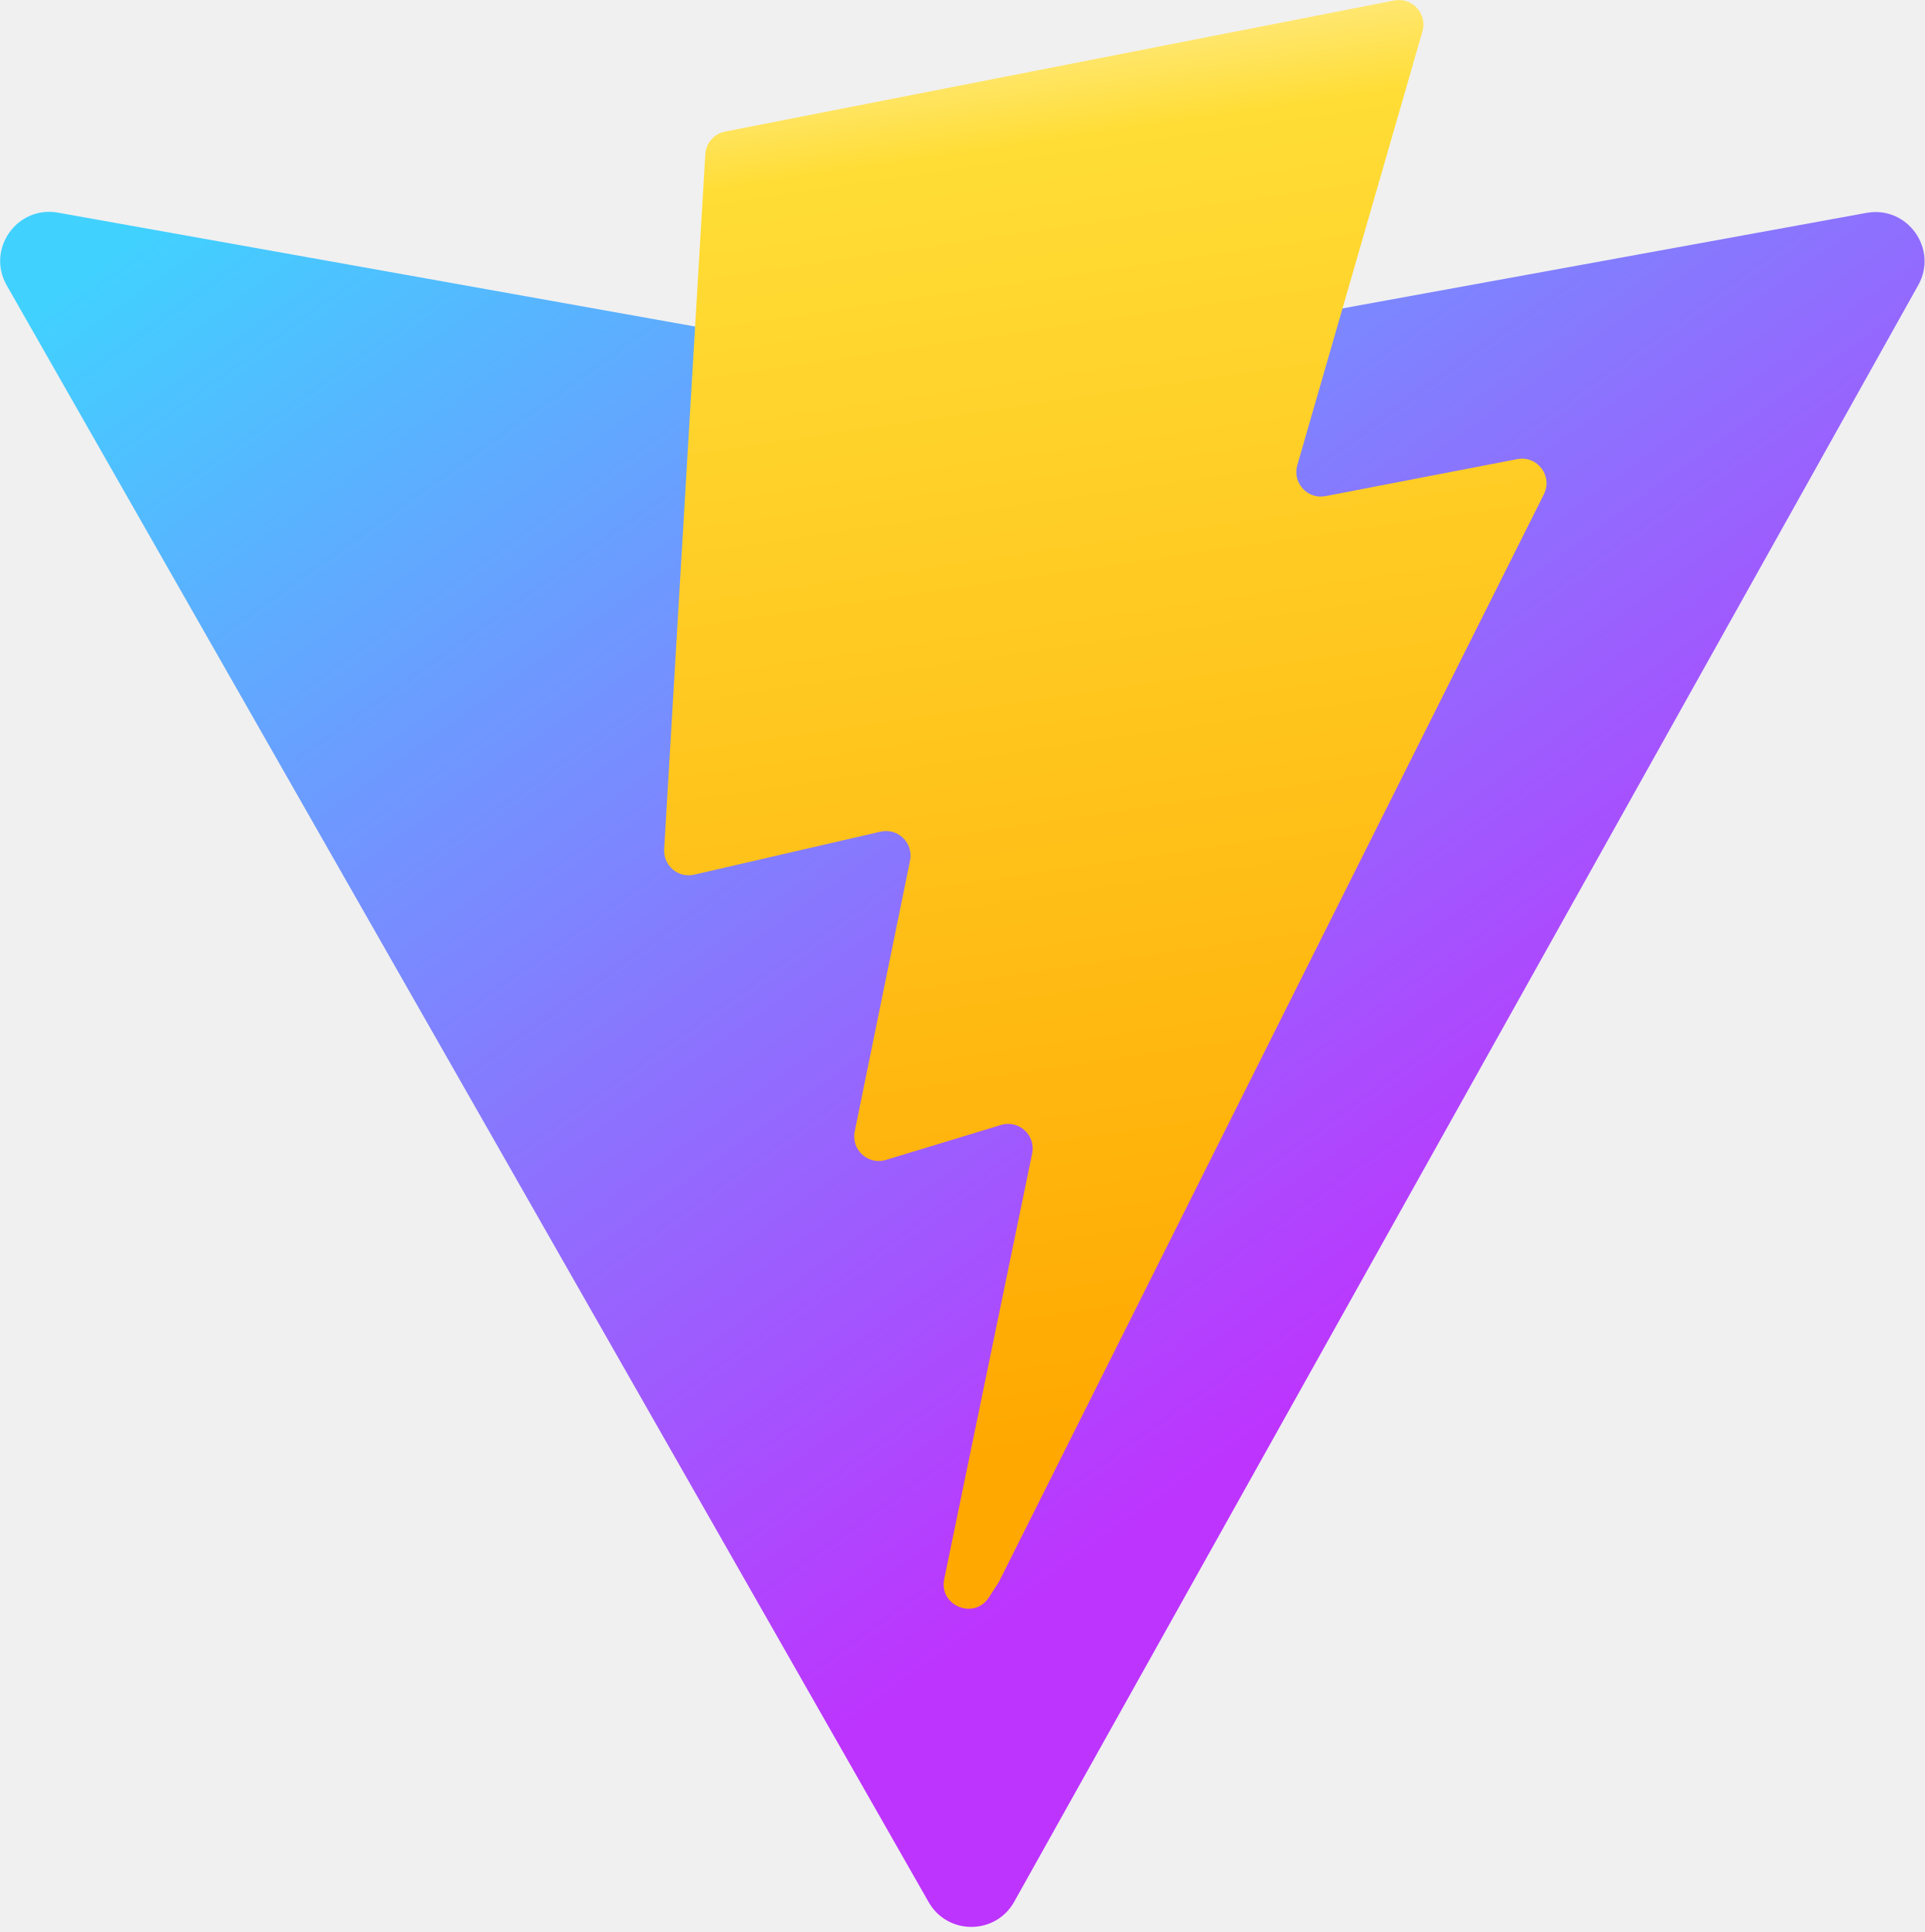
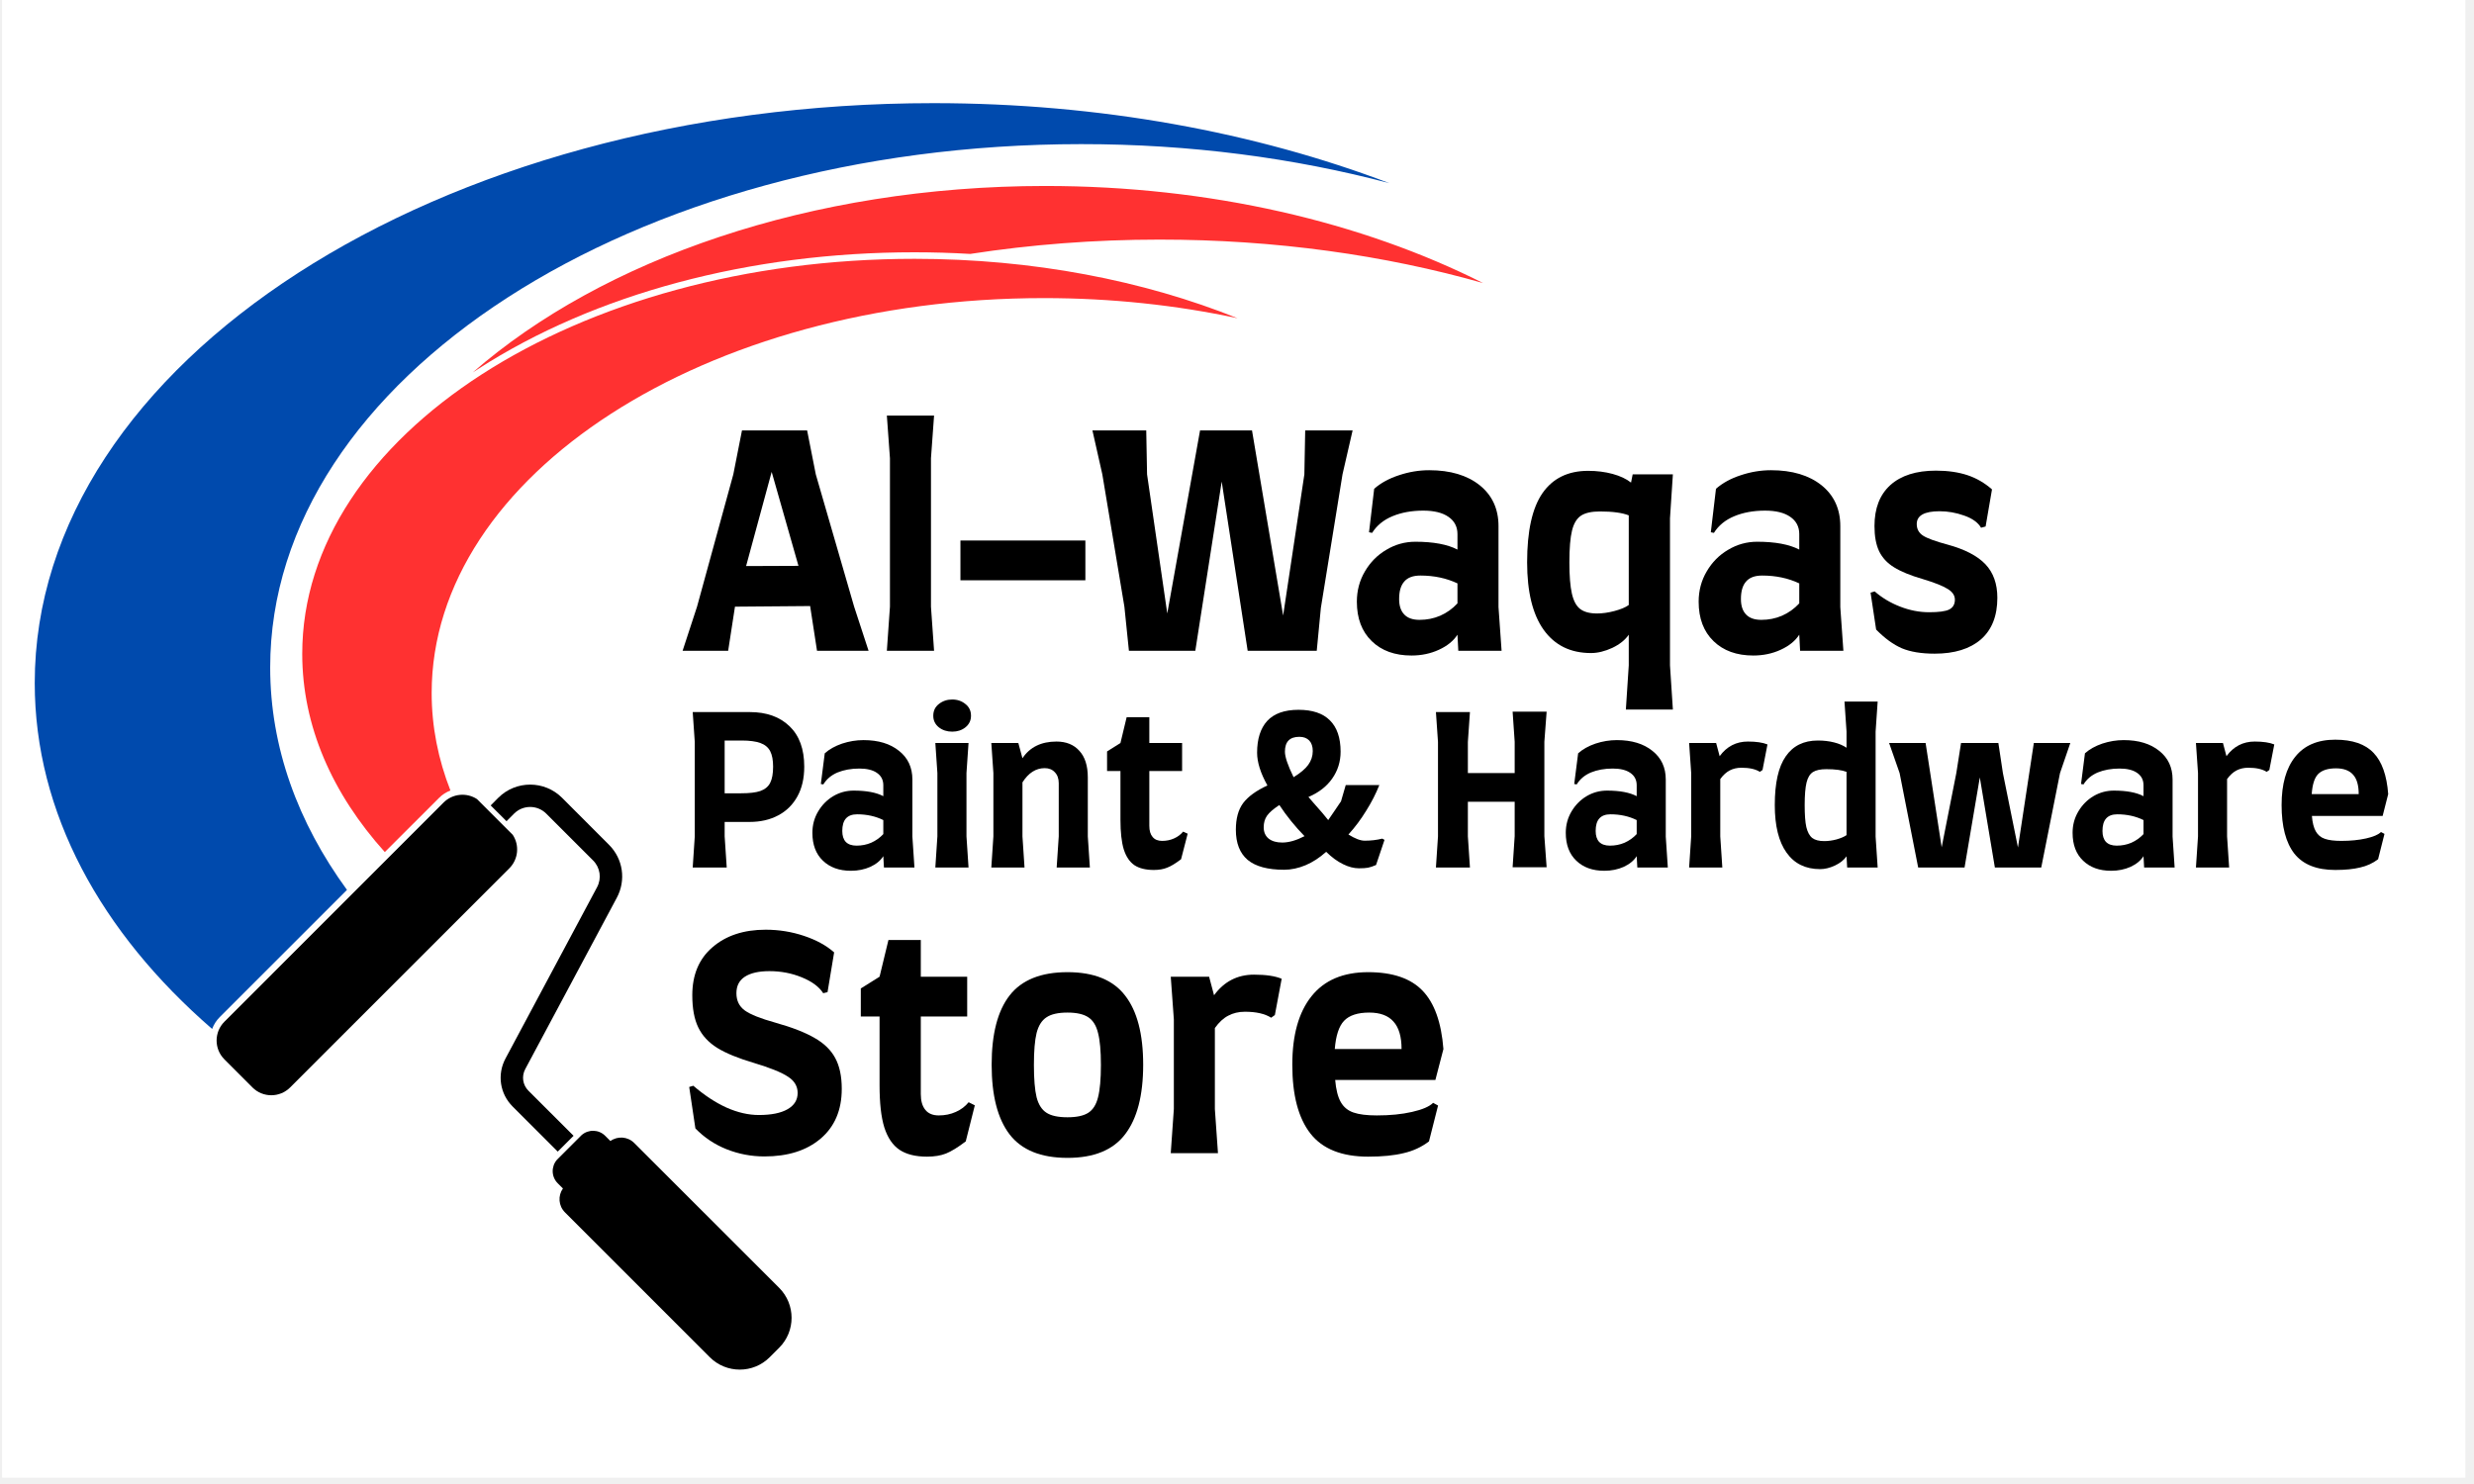
- <svg xmlns="http://www.w3.org/2000/svg" aria-hidden="true" role="img" class="iconify iconify--logos" width="31.88" height="32" preserveAspectRatio="xMidYMid meet" viewBox="0 0 256 257">
+ <svg xmlns="http://www.w3.org/2000/svg" width="250" zoomAndPan="magnify" viewBox="0 0 187.5 112.5" height="150" preserveAspectRatio="xMidYMid meet" version="1.2">
  <defs>
-     <linearGradient id="IconifyId1813088fe1fbc01fb466" x1="-.828%" x2="57.636%" y1="7.652%" y2="78.411%">
-       <stop offset="0%" stop-color="#41D1FF" />
-       <stop offset="100%" stop-color="#BD34FE" />
-     </linearGradient>
-     <linearGradient id="IconifyId1813088fe1fbc01fb467" x1="43.376%" x2="50.316%" y1="2.242%" y2="89.03%">
-       <stop offset="0%" stop-color="#FFEA83" />
-       <stop offset="8.333%" stop-color="#FFDD35" />
-       <stop offset="100%" stop-color="#FFA800" />
-     </linearGradient>
+     <clipPath id="bd51a6af8c">
+       <path d="M 0.164 0 L 186.836 0 L 186.836 112.004 L 0.164 112.004 Z M 0.164 0 " />
+     </clipPath>
+     <clipPath id="adbbeda3a3">
+       <path d="M 35 14 L 112.402 14 L 112.402 29 L 35 29 Z M 35 14 " />
+     </clipPath>
+     <clipPath id="d2c3fe6ca0">
+       <path d="M 2.633 7.82 L 106 7.82 L 106 79 L 2.633 79 Z M 2.633 7.82 " />
+     </clipPath>
  </defs>
-   <path fill="url(#IconifyId1813088fe1fbc01fb466)" d="M255.153 37.938L134.897 252.976c-2.483 4.44-8.862 4.466-11.382.048L.875 37.958c-2.746-4.814 1.371-10.646 6.827-9.67l120.385 21.517a6.537 6.537 0 0 0 2.322-.004l117.867-21.483c5.438-.991 9.574 4.796 6.877 9.62Z" />
-   <path fill="url(#IconifyId1813088fe1fbc01fb467)" d="M185.432.063L96.44 17.501a3.268 3.268 0 0 0-2.634 3.014l-5.474 92.456a3.268 3.268 0 0 0 3.997 3.378l24.777-5.718c2.318-.535 4.413 1.507 3.936 3.838l-7.361 36.047c-.495 2.426 1.782 4.5 4.151 3.78l15.304-4.649c2.372-.72 4.652 1.36 4.15 3.788l-11.698 56.621c-.732 3.542 3.979 5.473 5.943 2.437l1.313-2.028l72.516-144.72c1.215-2.423-.88-5.186-3.54-4.672l-25.505 4.922c-2.396.462-4.435-1.77-3.759-4.114l16.646-57.705c.677-2.35-1.37-4.583-3.769-4.113Z" />
+   <g id="6a1c468160">
+     <g clip-rule="nonzero" clip-path="url(#bd51a6af8c)">
+       <path style=" stroke:none;fill-rule:nonzero;fill:#ffffff;fill-opacity:1;" d="M 0.164 0 L 186.836 0 L 186.836 112.004 L 0.164 112.004 Z M 0.164 0 " />
+       <path style=" stroke:none;fill-rule:nonzero;fill:#ffffff;fill-opacity:1;" d="M 0.164 0 L 186.848 0 L 186.848 112.008 L 0.164 112.008 Z M 0.164 0 " />
+     </g>
+     <g clip-rule="nonzero" clip-path="url(#adbbeda3a3)">
+       <path style=" stroke:none;fill-rule:nonzero;fill:#ff3131;fill-opacity:1;" d="M 36.227 27.977 C 45.07 22.27 56.82 19.125 69.309 19.125 C 70.723 19.125 72.133 19.168 73.531 19.25 C 78.113 18.543 82.918 18.164 87.863 18.164 C 96.637 18.16 104.953 19.34 112.398 21.457 C 103.246 16.844 91.727 14.098 79.211 14.098 C 61.422 14.105 45.648 19.664 35.824 28.238 C 35.957 28.152 36.094 28.062 36.227 27.977 " />
+     </g>
+     <path style=" stroke:none;fill-rule:nonzero;fill:#ff3131;fill-opacity:1;" d="M 69.309 19.621 C 43.68 19.621 22.906 33.027 22.906 49.566 C 22.906 55.043 25.188 60.176 29.164 64.594 L 33.27 60.492 C 33.52 60.238 33.816 60.051 34.137 59.926 C 33.211 57.562 32.715 55.09 32.715 52.539 C 32.715 36.004 53.492 22.598 79.117 22.598 C 84.246 22.598 89.18 23.137 93.793 24.125 C 86.688 21.27 78.297 19.621 69.309 19.621 " />
+     <g clip-rule="nonzero" clip-path="url(#d2c3fe6ca0)">
+       <path style=" stroke:none;fill-rule:nonzero;fill:#004aad;fill-opacity:1;" d="M 16.656 77.102 L 26.297 67.461 C 22.566 62.348 20.477 56.633 20.477 50.602 C 20.473 28.699 47.984 10.934 81.93 10.926 C 90.203 10.922 98.094 11.977 105.301 13.887 C 95.172 10.035 83.363 7.82 70.754 7.82 C 33.133 7.82 2.633 27.504 2.633 51.781 C 2.633 61.609 7.633 70.684 16.078 78.004 C 16.199 77.676 16.391 77.367 16.656 77.102 " />
+     </g>
+     <path style=" stroke:none;fill-rule:nonzero;fill:#000000;fill-opacity:1;" d="M 59.055 97.633 L 48.07 86.652 C 47.578 86.156 46.809 86.105 46.262 86.5 L 45.867 86.105 C 45.375 85.613 44.594 85.598 44.078 86.051 L 42.215 87.914 C 41.762 88.43 41.777 89.211 42.27 89.703 L 42.664 90.098 C 42.273 90.645 42.324 91.414 42.816 91.906 L 53.797 102.891 C 55.051 104.141 57.082 104.141 58.332 102.891 L 59.055 102.168 C 60.305 100.918 60.305 98.887 59.055 97.633 " />
+     <path style=" stroke:none;fill-rule:nonzero;fill:#000000;fill-opacity:1;" d="M 38.863 63.289 L 36.152 60.578 C 35.371 60.066 34.309 60.152 33.617 60.84 L 17.008 77.453 C 16.219 78.242 16.219 79.52 17.008 80.309 L 19.133 82.438 C 19.922 83.227 21.199 83.227 21.988 82.438 L 38.602 65.824 C 39.289 65.137 39.379 64.074 38.863 63.289 " />
+     <path style=" stroke:none;fill-rule:nonzero;fill:#000000;fill-opacity:1;" d="M 43.469 86.102 L 40.051 82.688 C 39.613 82.25 39.516 81.59 39.809 81.043 L 46.746 68.059 C 47.461 66.723 47.223 65.105 46.148 64.035 L 42.594 60.477 C 41.262 59.148 39.098 59.148 37.766 60.477 L 37.188 61.059 L 38.387 62.254 L 38.965 61.676 C 39.633 61.008 40.723 61.008 41.395 61.676 L 44.953 65.234 C 45.488 65.773 45.609 66.586 45.25 67.258 L 38.312 80.242 C 37.664 81.453 37.883 82.918 38.855 83.887 L 42.27 87.301 L 43.469 86.102 " />
+     <g style="fill:#000000;fill-opacity:1;">
+       <g transform="translate(51.56134, 49.33455)">
+         <path style="stroke:none" d="M 14.266 0 L 10.359 0 L 9.844 -3.344 L 9.844 -3.391 L 4.141 -3.344 L 3.625 0 L 0.172 0 L 1.266 -3.344 L 4.016 -13.375 L 4.672 -16.703 L 9.609 -16.703 L 10.266 -13.375 L 13.172 -3.344 Z M 8.953 -6.438 L 6.922 -13.562 L 4.984 -6.422 Z M 8.953 -6.438 " />
+       </g>
+     </g>
+     <g style="fill:#000000;fill-opacity:1;">
+       <g transform="translate(65.99457, 49.33455)">
+         <path style="stroke:none" d="M 1.453 -3.344 L 1.453 -14.594 L 1.219 -17.828 L 4.797 -17.828 L 4.562 -14.594 L 4.562 -3.344 L 4.797 0 L 1.219 0 Z M 1.453 -3.344 " />
+       </g>
+     </g>
+     <g style="fill:#000000;fill-opacity:1;">
+       <g transform="translate(72.00841, 49.33455)">
+         <path style="stroke:none" d="M 0.781 -8.359 L 10.25 -8.359 L 10.25 -5.344 L 0.781 -5.344 Z M 0.781 -8.359 " />
+       </g>
+     </g>
+     <g style="fill:#000000;fill-opacity:1;">
+       <g transform="translate(82.69966, 49.33455)">
+         <path style="stroke:none" d="M 4.172 -16.703 L 4.234 -13.375 L 5.766 -2.828 L 8.25 -16.703 L 12.188 -16.703 L 14.547 -2.672 L 16.156 -13.375 L 16.219 -16.703 L 19.812 -16.703 L 19.047 -13.375 L 17.406 -3.25 L 17.094 0 L 11.859 0 L 9.891 -12.828 L 7.891 0 L 2.859 0 L 2.516 -3.344 L 0.844 -13.375 L 0.094 -16.703 Z M 4.172 -16.703 " />
+       </g>
+     </g>
+     <g style="fill:#000000;fill-opacity:1;">
+       <g transform="translate(102.0998, 49.33455)">
+         <path style="stroke:none" d="M 0.734 -3.719 C 0.734 -4.562 0.938 -5.328 1.344 -6.016 C 1.75 -6.711 2.289 -7.258 2.969 -7.656 C 3.645 -8.062 4.379 -8.266 5.172 -8.266 C 6.535 -8.266 7.598 -8.066 8.359 -7.672 L 8.359 -8.844 C 8.359 -9.406 8.129 -9.844 7.672 -10.156 C 7.223 -10.469 6.586 -10.625 5.766 -10.625 C 4.891 -10.625 4.113 -10.484 3.438 -10.203 C 2.758 -9.922 2.242 -9.5 1.891 -8.938 L 1.656 -8.984 L 2.047 -12.281 C 2.555 -12.727 3.188 -13.07 3.938 -13.312 C 4.688 -13.562 5.445 -13.688 6.219 -13.688 C 7.82 -13.688 9.098 -13.305 10.047 -12.547 C 10.992 -11.785 11.469 -10.754 11.469 -9.453 L 11.469 -3.312 L 11.703 0 L 8.422 0 L 8.359 -1.219 C 8.055 -0.75 7.586 -0.367 6.953 -0.078 C 6.328 0.211 5.633 0.359 4.875 0.359 C 3.613 0.359 2.609 -0.004 1.859 -0.734 C 1.109 -1.461 0.734 -2.457 0.734 -3.719 Z M 3.938 -3.922 C 3.938 -3.41 4.066 -3.02 4.328 -2.75 C 4.586 -2.477 4.973 -2.344 5.484 -2.344 C 6.035 -2.344 6.555 -2.445 7.047 -2.656 C 7.547 -2.875 7.984 -3.188 8.359 -3.594 L 8.359 -5.109 C 7.523 -5.504 6.586 -5.703 5.547 -5.703 C 4.992 -5.703 4.586 -5.551 4.328 -5.25 C 4.066 -4.957 3.938 -4.516 3.938 -3.922 Z M 3.938 -3.922 " />
+       </g>
+     </g>
+     <g style="fill:#000000;fill-opacity:1;">
+       <g transform="translate(114.8626, 49.33455)">
+         <path style="stroke:none" d="M 11.703 1.109 L 11.922 4.453 L 8.359 4.453 L 8.578 1.109 L 8.578 -1.219 C 8.305 -0.82 7.891 -0.488 7.328 -0.219 C 6.766 0.039 6.227 0.172 5.719 0.172 C 4.164 0.172 2.969 -0.414 2.125 -1.594 C 1.289 -2.77 0.875 -4.473 0.875 -6.703 C 0.875 -9.066 1.258 -10.812 2.031 -11.938 C 2.812 -13.07 3.969 -13.641 5.5 -13.641 C 6.164 -13.641 6.785 -13.562 7.359 -13.406 C 7.93 -13.25 8.395 -13.031 8.75 -12.75 L 8.875 -13.375 L 11.922 -13.375 L 11.703 -10.047 Z M 8.578 -10.266 C 8.086 -10.461 7.359 -10.562 6.391 -10.562 C 5.766 -10.562 5.289 -10.457 4.969 -10.25 C 4.645 -10.039 4.414 -9.664 4.281 -9.125 C 4.145 -8.582 4.078 -7.773 4.078 -6.703 C 4.078 -5.68 4.141 -4.895 4.266 -4.344 C 4.391 -3.789 4.598 -3.398 4.891 -3.172 C 5.191 -2.941 5.617 -2.828 6.172 -2.828 C 6.586 -2.828 7.031 -2.891 7.5 -3.016 C 7.969 -3.141 8.328 -3.289 8.578 -3.469 Z M 8.578 -10.266 " />
+       </g>
+     </g>
+     <g style="fill:#000000;fill-opacity:1;">
+       <g transform="translate(128.0039, 49.33455)">
+         <path style="stroke:none" d="M 0.734 -3.719 C 0.734 -4.562 0.938 -5.328 1.344 -6.016 C 1.75 -6.711 2.289 -7.258 2.969 -7.656 C 3.645 -8.062 4.379 -8.266 5.172 -8.266 C 6.535 -8.266 7.598 -8.066 8.359 -7.672 L 8.359 -8.844 C 8.359 -9.406 8.129 -9.844 7.672 -10.156 C 7.223 -10.469 6.586 -10.625 5.766 -10.625 C 4.891 -10.625 4.113 -10.484 3.438 -10.203 C 2.758 -9.922 2.242 -9.5 1.891 -8.938 L 1.656 -8.984 L 2.047 -12.281 C 2.555 -12.727 3.188 -13.07 3.938 -13.312 C 4.688 -13.562 5.445 -13.688 6.219 -13.688 C 7.82 -13.688 9.098 -13.305 10.047 -12.547 C 10.992 -11.785 11.469 -10.754 11.469 -9.453 L 11.469 -3.312 L 11.703 0 L 8.422 0 L 8.359 -1.219 C 8.055 -0.75 7.586 -0.367 6.953 -0.078 C 6.328 0.211 5.633 0.359 4.875 0.359 C 3.613 0.359 2.609 -0.004 1.859 -0.734 C 1.109 -1.461 0.734 -2.457 0.734 -3.719 Z M 3.938 -3.922 C 3.938 -3.41 4.066 -3.02 4.328 -2.75 C 4.586 -2.477 4.973 -2.344 5.484 -2.344 C 6.035 -2.344 6.555 -2.445 7.047 -2.656 C 7.547 -2.875 7.984 -3.188 8.359 -3.594 L 8.359 -5.109 C 7.523 -5.504 6.586 -5.703 5.547 -5.703 C 4.992 -5.703 4.586 -5.551 4.328 -5.25 C 4.066 -4.957 3.938 -4.516 3.938 -3.922 Z M 3.938 -3.922 " />
+       </g>
+     </g>
+     <g style="fill:#000000;fill-opacity:1;">
+       <g transform="translate(140.7666, 49.33455)">
+         <path style="stroke:none" d="M 5.859 0.219 C 4.848 0.219 4.02 0.082 3.375 -0.188 C 2.727 -0.469 2.078 -0.941 1.422 -1.609 L 1 -4.406 L 1.312 -4.5 C 1.875 -4.008 2.52 -3.625 3.25 -3.344 C 3.977 -3.062 4.707 -2.922 5.438 -2.922 C 6.164 -2.922 6.672 -2.988 6.953 -3.125 C 7.242 -3.27 7.391 -3.52 7.391 -3.875 C 7.391 -4.195 7.207 -4.469 6.844 -4.688 C 6.488 -4.914 5.859 -5.164 4.953 -5.438 C 4.023 -5.707 3.301 -6.004 2.781 -6.328 C 2.258 -6.648 1.879 -7.062 1.641 -7.562 C 1.41 -8.062 1.297 -8.691 1.297 -9.453 C 1.297 -10.797 1.695 -11.832 2.5 -12.562 C 3.312 -13.289 4.461 -13.656 5.953 -13.656 C 6.859 -13.656 7.656 -13.539 8.344 -13.312 C 9.031 -13.082 9.648 -12.723 10.203 -12.234 L 9.719 -9.422 L 9.375 -9.328 C 9.145 -9.723 8.719 -10.031 8.094 -10.25 C 7.477 -10.469 6.859 -10.578 6.234 -10.578 C 5.078 -10.578 4.5 -10.254 4.5 -9.609 C 4.5 -9.234 4.656 -8.941 4.969 -8.734 C 5.289 -8.523 5.914 -8.297 6.844 -8.047 C 8.145 -7.691 9.098 -7.195 9.703 -6.562 C 10.305 -5.926 10.609 -5.078 10.609 -4.016 C 10.609 -2.641 10.191 -1.586 9.359 -0.859 C 8.523 -0.141 7.359 0.219 5.859 0.219 Z M 5.859 0.219 " />
+       </g>
+     </g>
+     <g style="fill:#000000;fill-opacity:1;">
+       <g transform="translate(152.3814, 49.33455)">
+         <path style="stroke:none" d="" />
+       </g>
+     </g>
+     <g style="fill:#000000;fill-opacity:1;">
+       <g transform="translate(51.56134, 65.76259)">
+         <path style="stroke:none" d="M 5.266 -11.781 C 6.535 -11.781 7.539 -11.422 8.281 -10.703 C 9.02 -9.992 9.391 -8.973 9.391 -7.641 C 9.391 -6.766 9.219 -6.016 8.875 -5.391 C 8.531 -4.766 8.047 -4.285 7.422 -3.953 C 6.797 -3.617 6.07 -3.453 5.25 -3.453 L 3.359 -3.453 L 3.359 -2.359 L 3.516 0 L 0.938 0 L 1.094 -2.359 L 1.094 -9.516 L 0.938 -11.781 Z M 4.609 -5.625 C 5.234 -5.625 5.719 -5.68 6.062 -5.797 C 6.414 -5.922 6.664 -6.129 6.812 -6.422 C 6.957 -6.711 7.031 -7.117 7.031 -7.641 C 7.031 -8.141 6.957 -8.531 6.812 -8.812 C 6.664 -9.102 6.414 -9.312 6.062 -9.438 C 5.719 -9.562 5.242 -9.625 4.641 -9.625 L 3.359 -9.625 L 3.359 -5.625 Z M 4.609 -5.625 " />
+       </g>
+     </g>
+     <g style="fill:#000000;fill-opacity:1;">
+       <g transform="translate(61.05385, 65.76259)">
+         <path style="stroke:none" d="M 0.516 -2.625 C 0.516 -3.219 0.66 -3.758 0.953 -4.25 C 1.242 -4.738 1.625 -5.125 2.094 -5.406 C 2.57 -5.688 3.086 -5.828 3.641 -5.828 C 4.609 -5.828 5.359 -5.688 5.891 -5.406 L 5.891 -6.234 C 5.891 -6.641 5.727 -6.953 5.406 -7.172 C 5.094 -7.391 4.648 -7.5 4.078 -7.5 C 3.453 -7.5 2.898 -7.398 2.422 -7.203 C 1.953 -7.004 1.594 -6.703 1.344 -6.297 L 1.156 -6.328 L 1.453 -8.656 C 1.805 -8.969 2.242 -9.211 2.766 -9.391 C 3.297 -9.566 3.836 -9.656 4.391 -9.656 C 5.516 -9.656 6.41 -9.383 7.078 -8.844 C 7.754 -8.312 8.094 -7.586 8.094 -6.672 L 8.094 -2.344 L 8.25 0 L 5.938 0 L 5.891 -0.859 C 5.68 -0.523 5.352 -0.254 4.906 -0.047 C 4.469 0.148 3.977 0.25 3.438 0.25 C 2.551 0.25 1.844 -0.004 1.312 -0.516 C 0.781 -1.023 0.516 -1.727 0.516 -2.625 Z M 2.781 -2.766 C 2.781 -2.41 2.867 -2.133 3.047 -1.938 C 3.234 -1.75 3.504 -1.656 3.859 -1.656 C 4.254 -1.656 4.625 -1.727 4.969 -1.875 C 5.32 -2.031 5.629 -2.25 5.891 -2.531 L 5.891 -3.594 C 5.305 -3.883 4.645 -4.031 3.906 -4.031 C 3.52 -4.031 3.234 -3.922 3.047 -3.703 C 2.867 -3.492 2.781 -3.18 2.781 -2.766 Z M 2.781 -2.766 " />
+       </g>
+     </g>
+     <g style="fill:#000000;fill-opacity:1;">
+       <g transform="translate(70.0593, 65.76259)">
+         <path style="stroke:none" d="M 2.109 -10.297 C 1.711 -10.297 1.375 -10.406 1.094 -10.625 C 0.812 -10.852 0.672 -11.145 0.672 -11.5 C 0.672 -11.875 0.812 -12.172 1.094 -12.391 C 1.375 -12.617 1.711 -12.734 2.109 -12.734 C 2.504 -12.734 2.836 -12.617 3.109 -12.391 C 3.391 -12.172 3.531 -11.875 3.531 -11.5 C 3.531 -11.145 3.391 -10.852 3.109 -10.625 C 2.836 -10.406 2.504 -10.297 2.109 -10.297 Z M 0.984 -2.359 L 0.984 -7.156 L 0.828 -9.438 L 3.344 -9.438 L 3.188 -7.156 L 3.188 -2.359 L 3.344 0 L 0.828 0 Z M 0.984 -2.359 " />
+       </g>
+     </g>
+     <g style="fill:#000000;fill-opacity:1;">
+       <g transform="translate(74.27127, 65.76259)">
+         <path style="stroke:none" d="M 5.969 -2.359 L 5.969 -6.391 C 5.969 -6.742 5.867 -7.02 5.672 -7.219 C 5.484 -7.426 5.227 -7.531 4.906 -7.531 C 4.238 -7.531 3.676 -7.172 3.219 -6.453 L 3.219 -2.359 L 3.375 0 L 0.859 0 L 1.016 -2.359 L 1.016 -7.156 L 0.859 -9.438 L 2.906 -9.438 L 3.219 -8.281 C 3.781 -9.125 4.641 -9.547 5.797 -9.547 C 6.535 -9.547 7.113 -9.312 7.531 -8.844 C 7.957 -8.383 8.172 -7.711 8.172 -6.828 L 8.172 -2.359 L 8.328 0 L 5.812 0 Z M 5.969 -2.359 " />
+       </g>
+     </g>
+     <g style="fill:#000000;fill-opacity:1;">
+       <g transform="translate(83.35531, 65.76259)">
+         <path style="stroke:none" d="M 0.547 -8.797 L 1.562 -9.438 L 2.031 -11.391 L 3.75 -11.391 L 3.75 -9.438 L 6.234 -9.438 L 6.234 -7.312 L 3.75 -7.312 L 3.75 -3.156 C 3.75 -2.789 3.832 -2.508 4 -2.312 C 4.164 -2.113 4.406 -2.016 4.719 -2.016 C 5.051 -2.016 5.352 -2.078 5.625 -2.203 C 5.906 -2.328 6.133 -2.5 6.312 -2.719 L 6.656 -2.562 L 6.156 -0.625 C 5.727 -0.301 5.375 -0.086 5.094 0.016 C 4.82 0.129 4.488 0.188 4.094 0.188 C 3.477 0.188 2.988 0.066 2.625 -0.172 C 2.258 -0.422 1.988 -0.82 1.812 -1.375 C 1.645 -1.926 1.562 -2.676 1.562 -3.625 L 1.562 -7.312 L 0.547 -7.312 Z M 0.547 -8.797 " />
+       </g>
+     </g>
+     <g style="fill:#000000;fill-opacity:1;">
+       <g transform="translate(90.2862, 65.76259)">
+         <path style="stroke:none" d="" />
+       </g>
+     </g>
+     <g style="fill:#000000;fill-opacity:1;">
+       <g transform="translate(93.42947, 65.76259)">
+         <path style="stroke:none" d="M 0.234 -2.859 C 0.234 -3.703 0.414 -4.375 0.781 -4.875 C 1.156 -5.375 1.77 -5.82 2.625 -6.219 C 2.102 -7.156 1.844 -7.984 1.844 -8.703 C 1.844 -9.742 2.098 -10.547 2.609 -11.109 C 3.129 -11.672 3.922 -11.953 4.984 -11.953 C 6.035 -11.953 6.828 -11.688 7.359 -11.156 C 7.898 -10.625 8.172 -9.832 8.172 -8.781 C 8.172 -8.02 7.957 -7.336 7.531 -6.734 C 7.113 -6.141 6.516 -5.676 5.734 -5.344 L 6.125 -4.891 C 6.613 -4.348 6.984 -3.914 7.234 -3.594 L 7.641 -4.188 C 7.879 -4.531 8.066 -4.805 8.203 -5.016 L 8.562 -6.25 L 11.109 -6.25 C 10.848 -5.594 10.516 -4.941 10.109 -4.297 C 9.711 -3.648 9.266 -3.051 8.766 -2.5 C 9.266 -2.188 9.676 -2.031 10 -2.031 C 10.469 -2.031 10.91 -2.082 11.328 -2.188 L 11.5 -2.094 L 10.859 -0.188 C 10.617 -0.082 10.414 -0.016 10.25 0.016 C 10.082 0.047 9.852 0.062 9.562 0.062 C 9.188 0.062 8.785 -0.039 8.359 -0.25 C 7.93 -0.457 7.504 -0.77 7.078 -1.188 C 6.578 -0.738 6.055 -0.398 5.516 -0.172 C 4.973 0.055 4.43 0.172 3.891 0.172 C 2.648 0.172 1.727 -0.078 1.125 -0.578 C 0.531 -1.086 0.234 -1.848 0.234 -2.859 Z M 3.953 -8.781 C 3.953 -8.383 4.172 -7.738 4.609 -6.844 C 5.129 -7.164 5.5 -7.477 5.719 -7.781 C 5.945 -8.094 6.062 -8.441 6.062 -8.828 C 6.062 -9.172 5.973 -9.438 5.797 -9.625 C 5.617 -9.812 5.367 -9.906 5.047 -9.906 C 4.316 -9.906 3.953 -9.531 3.953 -8.781 Z M 2.344 -3.047 C 2.344 -2.68 2.469 -2.395 2.719 -2.188 C 2.977 -1.988 3.32 -1.891 3.75 -1.891 C 4.25 -1.891 4.812 -2.051 5.438 -2.375 C 4.719 -3.113 4.082 -3.898 3.531 -4.734 C 3.082 -4.441 2.77 -4.172 2.594 -3.922 C 2.426 -3.68 2.344 -3.391 2.344 -3.047 Z M 2.344 -3.047 " />
+       </g>
+     </g>
+     <g style="fill:#000000;fill-opacity:1;">
+       <g transform="translate(104.7452, 65.76259)">
+         <path style="stroke:none" d="" />
+       </g>
+     </g>
+     <g style="fill:#000000;fill-opacity:1;">
+       <g transform="translate(107.8885, 65.76259)">
+         <path style="stroke:none" d="M 9.156 -2.375 L 9.328 -0.016 L 6.75 -0.016 L 6.906 -2.375 L 6.906 -4.984 L 3.359 -4.984 L 3.359 -2.359 L 3.516 0 L 0.938 0 L 1.094 -2.359 L 1.094 -9.516 L 0.938 -11.781 L 3.516 -11.781 L 3.359 -9.516 L 3.359 -7.156 L 6.906 -7.156 L 6.906 -9.531 L 6.75 -11.812 L 9.328 -11.812 L 9.156 -9.531 Z M 9.156 -2.375 " />
+       </g>
+     </g>
+     <g style="fill:#000000;fill-opacity:1;">
+       <g transform="translate(118.1512, 65.76259)">
+         <path style="stroke:none" d="M 0.516 -2.625 C 0.516 -3.219 0.66 -3.758 0.953 -4.25 C 1.242 -4.738 1.625 -5.125 2.094 -5.406 C 2.57 -5.688 3.086 -5.828 3.641 -5.828 C 4.609 -5.828 5.359 -5.688 5.891 -5.406 L 5.891 -6.234 C 5.891 -6.641 5.727 -6.953 5.406 -7.172 C 5.094 -7.391 4.648 -7.5 4.078 -7.5 C 3.453 -7.5 2.898 -7.398 2.422 -7.203 C 1.953 -7.004 1.594 -6.703 1.344 -6.297 L 1.156 -6.328 L 1.453 -8.656 C 1.805 -8.969 2.242 -9.211 2.766 -9.391 C 3.297 -9.566 3.836 -9.656 4.391 -9.656 C 5.516 -9.656 6.41 -9.383 7.078 -8.844 C 7.754 -8.312 8.094 -7.586 8.094 -6.672 L 8.094 -2.344 L 8.25 0 L 5.938 0 L 5.891 -0.859 C 5.68 -0.523 5.352 -0.254 4.906 -0.047 C 4.469 0.148 3.977 0.25 3.438 0.25 C 2.551 0.25 1.844 -0.004 1.312 -0.516 C 0.781 -1.023 0.516 -1.727 0.516 -2.625 Z M 2.781 -2.766 C 2.781 -2.41 2.867 -2.133 3.047 -1.938 C 3.234 -1.75 3.504 -1.656 3.859 -1.656 C 4.254 -1.656 4.625 -1.727 4.969 -1.875 C 5.32 -2.031 5.629 -2.25 5.891 -2.531 L 5.891 -3.594 C 5.305 -3.883 4.645 -4.031 3.906 -4.031 C 3.52 -4.031 3.234 -3.922 3.047 -3.703 C 2.867 -3.492 2.781 -3.18 2.781 -2.766 Z M 2.781 -2.766 " />
+       </g>
+     </g>
+     <g style="fill:#000000;fill-opacity:1;">
+       <g transform="translate(127.1567, 65.76259)">
+         <path style="stroke:none" d="M 5.312 -9.547 C 5.945 -9.547 6.441 -9.473 6.797 -9.328 L 6.422 -7.391 L 6.219 -7.25 C 5.895 -7.457 5.43 -7.562 4.828 -7.562 C 4.492 -7.562 4.195 -7.492 3.938 -7.359 C 3.676 -7.223 3.438 -7.004 3.219 -6.703 L 3.219 -2.359 L 3.375 0 L 0.859 0 L 1.016 -2.359 L 1.016 -7.156 L 0.859 -9.438 L 2.906 -9.438 L 3.172 -8.438 C 3.711 -9.176 4.426 -9.547 5.312 -9.547 Z M 5.312 -9.547 " />
+       </g>
+     </g>
+     <g style="fill:#000000;fill-opacity:1;">
+       <g transform="translate(133.8989, 65.76259)">
+         <path style="stroke:none" d="M 8.25 -2.344 L 8.406 0 L 6.094 0 L 6.047 -0.844 C 5.848 -0.562 5.551 -0.328 5.156 -0.141 C 4.77 0.035 4.398 0.125 4.047 0.125 C 2.941 0.125 2.094 -0.289 1.5 -1.125 C 0.906 -1.957 0.609 -3.16 0.609 -4.734 C 0.609 -6.398 0.883 -7.629 1.438 -8.422 C 1.988 -9.223 2.801 -9.625 3.875 -9.625 C 4.312 -9.625 4.719 -9.578 5.094 -9.484 C 5.469 -9.391 5.785 -9.254 6.047 -9.078 L 6.047 -10.297 L 5.891 -12.578 L 8.406 -12.578 L 8.25 -10.297 Z M 6.047 -7.25 C 5.703 -7.383 5.191 -7.453 4.516 -7.453 C 4.066 -7.453 3.727 -7.379 3.5 -7.234 C 3.27 -7.086 3.109 -6.82 3.016 -6.438 C 2.922 -6.051 2.875 -5.484 2.875 -4.734 C 2.875 -4.004 2.914 -3.445 3 -3.062 C 3.094 -2.676 3.242 -2.398 3.453 -2.234 C 3.66 -2.078 3.961 -2 4.359 -2 C 4.648 -2 4.957 -2.039 5.281 -2.125 C 5.613 -2.219 5.867 -2.328 6.047 -2.453 Z M 6.047 -7.25 " />
+       </g>
+     </g>
+     <g style="fill:#000000;fill-opacity:1;">
+       <g transform="translate(143.1716, 65.76259)">
+         <path style="stroke:none" d="M 13.734 -9.438 L 12.953 -7.156 L 11.531 0 L 8.016 0 L 6.875 -6.828 L 5.719 0 L 2.203 0 L 0.797 -7.156 L 0 -9.438 L 2.766 -9.438 L 3.984 -1.531 L 5.094 -7.156 L 5.453 -9.438 L 8.281 -9.438 L 8.625 -7.156 L 9.766 -1.516 L 10.969 -9.438 Z M 13.734 -9.438 " />
+       </g>
+     </g>
+     <g style="fill:#000000;fill-opacity:1;">
+       <g transform="translate(156.5617, 65.76259)">
+         <path style="stroke:none" d="M 0.516 -2.625 C 0.516 -3.219 0.66 -3.758 0.953 -4.25 C 1.242 -4.738 1.625 -5.125 2.094 -5.406 C 2.57 -5.688 3.086 -5.828 3.641 -5.828 C 4.609 -5.828 5.359 -5.688 5.891 -5.406 L 5.891 -6.234 C 5.891 -6.641 5.727 -6.953 5.406 -7.172 C 5.094 -7.391 4.648 -7.5 4.078 -7.5 C 3.453 -7.5 2.898 -7.398 2.422 -7.203 C 1.953 -7.004 1.594 -6.703 1.344 -6.297 L 1.156 -6.328 L 1.453 -8.656 C 1.805 -8.969 2.242 -9.211 2.766 -9.391 C 3.297 -9.566 3.836 -9.656 4.391 -9.656 C 5.516 -9.656 6.41 -9.383 7.078 -8.844 C 7.754 -8.312 8.094 -7.586 8.094 -6.672 L 8.094 -2.344 L 8.25 0 L 5.938 0 L 5.891 -0.859 C 5.68 -0.523 5.352 -0.254 4.906 -0.047 C 4.469 0.148 3.977 0.25 3.438 0.25 C 2.551 0.25 1.844 -0.004 1.312 -0.516 C 0.781 -1.023 0.516 -1.727 0.516 -2.625 Z M 2.781 -2.766 C 2.781 -2.41 2.867 -2.133 3.047 -1.938 C 3.234 -1.75 3.504 -1.656 3.859 -1.656 C 4.254 -1.656 4.625 -1.727 4.969 -1.875 C 5.32 -2.031 5.629 -2.25 5.891 -2.531 L 5.891 -3.594 C 5.305 -3.883 4.645 -4.031 3.906 -4.031 C 3.52 -4.031 3.234 -3.922 3.047 -3.703 C 2.867 -3.492 2.781 -3.18 2.781 -2.766 Z M 2.781 -2.766 " />
+       </g>
+     </g>
+     <g style="fill:#000000;fill-opacity:1;">
+       <g transform="translate(165.5671, 65.76259)">
+         <path style="stroke:none" d="M 5.312 -9.547 C 5.945 -9.547 6.441 -9.473 6.797 -9.328 L 6.422 -7.391 L 6.219 -7.25 C 5.895 -7.457 5.43 -7.562 4.828 -7.562 C 4.492 -7.562 4.195 -7.492 3.938 -7.359 C 3.676 -7.223 3.438 -7.004 3.219 -6.703 L 3.219 -2.359 L 3.375 0 L 0.859 0 L 1.016 -2.359 L 1.016 -7.156 L 0.859 -9.438 L 2.906 -9.438 L 3.172 -8.438 C 3.711 -9.176 4.426 -9.547 5.312 -9.547 Z M 5.312 -9.547 " />
+       </g>
+     </g>
+     <g style="fill:#000000;fill-opacity:1;">
+       <g transform="translate(172.3093, 65.76259)">
+         <path style="stroke:none" d="M 4.672 0.188 C 3.266 0.188 2.234 -0.223 1.578 -1.047 C 0.93 -1.879 0.609 -3.109 0.609 -4.734 C 0.609 -6.316 0.953 -7.535 1.641 -8.391 C 2.328 -9.254 3.336 -9.688 4.672 -9.688 C 5.984 -9.688 6.953 -9.352 7.578 -8.688 C 8.211 -8.031 8.582 -6.988 8.688 -5.562 L 8.266 -3.906 L 2.906 -3.906 C 2.945 -3.395 3.047 -3.004 3.203 -2.734 C 3.359 -2.461 3.586 -2.273 3.891 -2.172 C 4.191 -2.066 4.609 -2.016 5.141 -2.016 C 5.836 -2.016 6.461 -2.078 7.016 -2.203 C 7.566 -2.328 7.941 -2.488 8.141 -2.688 L 8.406 -2.547 L 7.922 -0.625 C 7.523 -0.32 7.07 -0.113 6.562 0 C 6.062 0.125 5.43 0.188 4.672 0.188 Z M 6.453 -5.562 C 6.453 -6.227 6.312 -6.719 6.031 -7.031 C 5.75 -7.352 5.316 -7.516 4.734 -7.516 C 4.109 -7.516 3.656 -7.367 3.375 -7.078 C 3.102 -6.797 2.941 -6.289 2.891 -5.562 Z M 6.453 -5.562 " />
+       </g>
+     </g>
+     <g style="fill:#000000;fill-opacity:1;">
+       <g transform="translate(181.4572, 65.76259)">
+         <path style="stroke:none" d="" />
+       </g>
+     </g>
+     <g style="fill:#000000;fill-opacity:1;">
+       <g transform="translate(51.56134, 87.41774)">
+         <path style="stroke:none" d="M 6.375 0.25 C 5.375 0.25 4.414 0.066 3.5 -0.297 C 2.594 -0.66 1.805 -1.188 1.141 -1.875 L 0.672 -5.016 L 0.984 -5.109 C 1.816 -4.391 2.656 -3.836 3.5 -3.453 C 4.344 -3.078 5.16 -2.891 5.953 -2.891 C 6.891 -2.891 7.613 -3.035 8.125 -3.328 C 8.633 -3.617 8.891 -4.031 8.891 -4.562 C 8.891 -5.07 8.645 -5.484 8.156 -5.797 C 7.676 -6.117 6.812 -6.469 5.562 -6.844 C 4.395 -7.188 3.477 -7.562 2.812 -7.969 C 2.145 -8.383 1.66 -8.906 1.359 -9.531 C 1.055 -10.156 0.906 -10.969 0.906 -11.969 C 0.906 -13.52 1.414 -14.734 2.438 -15.609 C 3.457 -16.492 4.801 -16.938 6.469 -16.938 C 7.477 -16.938 8.445 -16.781 9.375 -16.469 C 10.312 -16.156 11.07 -15.738 11.656 -15.219 L 11.156 -12.203 L 10.828 -12.125 C 10.516 -12.613 9.973 -13.016 9.203 -13.328 C 8.441 -13.641 7.625 -13.797 6.75 -13.797 C 5.945 -13.797 5.328 -13.656 4.891 -13.375 C 4.461 -13.094 4.25 -12.676 4.25 -12.125 C 4.25 -11.562 4.461 -11.125 4.891 -10.812 C 5.316 -10.508 6.086 -10.203 7.203 -9.891 C 8.473 -9.535 9.461 -9.148 10.172 -8.734 C 10.891 -8.328 11.41 -7.82 11.734 -7.219 C 12.066 -6.613 12.234 -5.832 12.234 -4.875 C 12.234 -3.258 11.695 -2 10.625 -1.094 C 9.562 -0.195 8.145 0.25 6.375 0.25 Z M 6.375 0.25 " />
+       </g>
+     </g>
+     <g style="fill:#000000;fill-opacity:1;">
+       <g transform="translate(64.45769, 87.41774)">
+         <path style="stroke:none" d="M 0.781 -12.484 L 2.203 -13.375 L 2.875 -16.156 L 5.328 -16.156 L 5.328 -13.375 L 8.844 -13.375 L 8.844 -10.359 L 5.328 -10.359 L 5.328 -4.484 C 5.328 -3.961 5.441 -3.562 5.672 -3.281 C 5.898 -3 6.238 -2.859 6.688 -2.859 C 7.156 -2.859 7.586 -2.945 7.984 -3.125 C 8.379 -3.301 8.703 -3.547 8.953 -3.859 L 9.422 -3.625 L 8.734 -0.891 C 8.129 -0.43 7.629 -0.125 7.234 0.031 C 6.836 0.188 6.359 0.266 5.797 0.266 C 4.93 0.266 4.238 0.094 3.719 -0.25 C 3.195 -0.602 2.812 -1.172 2.562 -1.953 C 2.32 -2.734 2.203 -3.797 2.203 -5.141 L 2.203 -10.359 L 0.781 -10.359 Z M 0.781 -12.484 " />
+       </g>
+     </g>
+     <g style="fill:#000000;fill-opacity:1;">
+       <g transform="translate(74.28029, 87.41774)">
+         <path style="stroke:none" d="M 6.625 0.359 C 4.613 0.359 3.148 -0.234 2.234 -1.422 C 1.328 -2.609 0.875 -4.367 0.875 -6.703 C 0.875 -9.035 1.328 -10.785 2.234 -11.953 C 3.148 -13.129 4.613 -13.719 6.625 -13.719 C 8.625 -13.719 10.078 -13.129 10.984 -11.953 C 11.898 -10.785 12.359 -9.035 12.359 -6.703 C 12.359 -4.367 11.898 -2.609 10.984 -1.422 C 10.078 -0.234 8.625 0.359 6.625 0.359 Z M 6.625 -2.719 C 7.32 -2.719 7.848 -2.832 8.203 -3.062 C 8.555 -3.289 8.801 -3.68 8.938 -4.234 C 9.082 -4.797 9.156 -5.613 9.156 -6.688 C 9.156 -7.75 9.082 -8.555 8.938 -9.109 C 8.801 -9.672 8.555 -10.066 8.203 -10.297 C 7.848 -10.535 7.32 -10.656 6.625 -10.656 C 5.914 -10.656 5.383 -10.535 5.031 -10.297 C 4.676 -10.066 4.426 -9.672 4.281 -9.109 C 4.145 -8.555 4.078 -7.75 4.078 -6.688 C 4.078 -5.613 4.145 -4.797 4.281 -4.234 C 4.426 -3.68 4.676 -3.289 5.031 -3.062 C 5.383 -2.832 5.914 -2.719 6.625 -2.719 Z M 6.625 -2.719 " />
+       </g>
+     </g>
+     <g style="fill:#000000;fill-opacity:1;">
+       <g transform="translate(87.51075, 87.41774)">
+         <path style="stroke:none" d="M 7.531 -13.531 C 8.438 -13.531 9.133 -13.426 9.625 -13.219 L 9.109 -10.469 L 8.828 -10.266 C 8.359 -10.566 7.695 -10.719 6.844 -10.719 C 6.363 -10.719 5.941 -10.617 5.578 -10.422 C 5.211 -10.234 4.875 -9.922 4.562 -9.484 L 4.562 -3.344 L 4.797 0 L 1.219 0 L 1.453 -3.344 L 1.453 -10.141 L 1.219 -13.375 L 4.125 -13.375 L 4.5 -11.969 C 5.258 -13.008 6.27 -13.531 7.531 -13.531 Z M 7.531 -13.531 " />
+       </g>
+     </g>
+     <g style="fill:#000000;fill-opacity:1;">
+       <g transform="translate(97.06607, 87.41774)">
+         <path style="stroke:none" d="M 6.625 0.266 C 4.625 0.266 3.164 -0.316 2.25 -1.484 C 1.332 -2.66 0.875 -4.398 0.875 -6.703 C 0.875 -8.953 1.359 -10.68 2.328 -11.891 C 3.297 -13.109 4.727 -13.719 6.625 -13.719 C 8.477 -13.719 9.852 -13.25 10.75 -12.312 C 11.645 -11.383 12.172 -9.91 12.328 -7.891 L 11.719 -5.547 L 4.125 -5.547 C 4.188 -4.816 4.328 -4.258 4.547 -3.875 C 4.766 -3.488 5.086 -3.223 5.516 -3.078 C 5.941 -2.93 6.531 -2.859 7.281 -2.859 C 8.281 -2.859 9.172 -2.945 9.953 -3.125 C 10.734 -3.301 11.266 -3.531 11.547 -3.812 L 11.922 -3.609 L 11.234 -0.891 C 10.672 -0.461 10.031 -0.164 9.312 0 C 8.602 0.176 7.707 0.266 6.625 0.266 Z M 9.156 -7.891 C 9.156 -8.828 8.953 -9.52 8.547 -9.969 C 8.148 -10.426 7.535 -10.656 6.703 -10.656 C 5.828 -10.656 5.191 -10.445 4.797 -10.031 C 4.41 -9.625 4.176 -8.91 4.094 -7.891 Z M 9.156 -7.891 " />
+       </g>
+     </g>
+     <g style="fill:#000000;fill-opacity:1;">
+       <g transform="translate(110.0396, 87.41774)">
+         <path style="stroke:none" d="" />
+       </g>
+     </g>
+   </g>
</svg>
